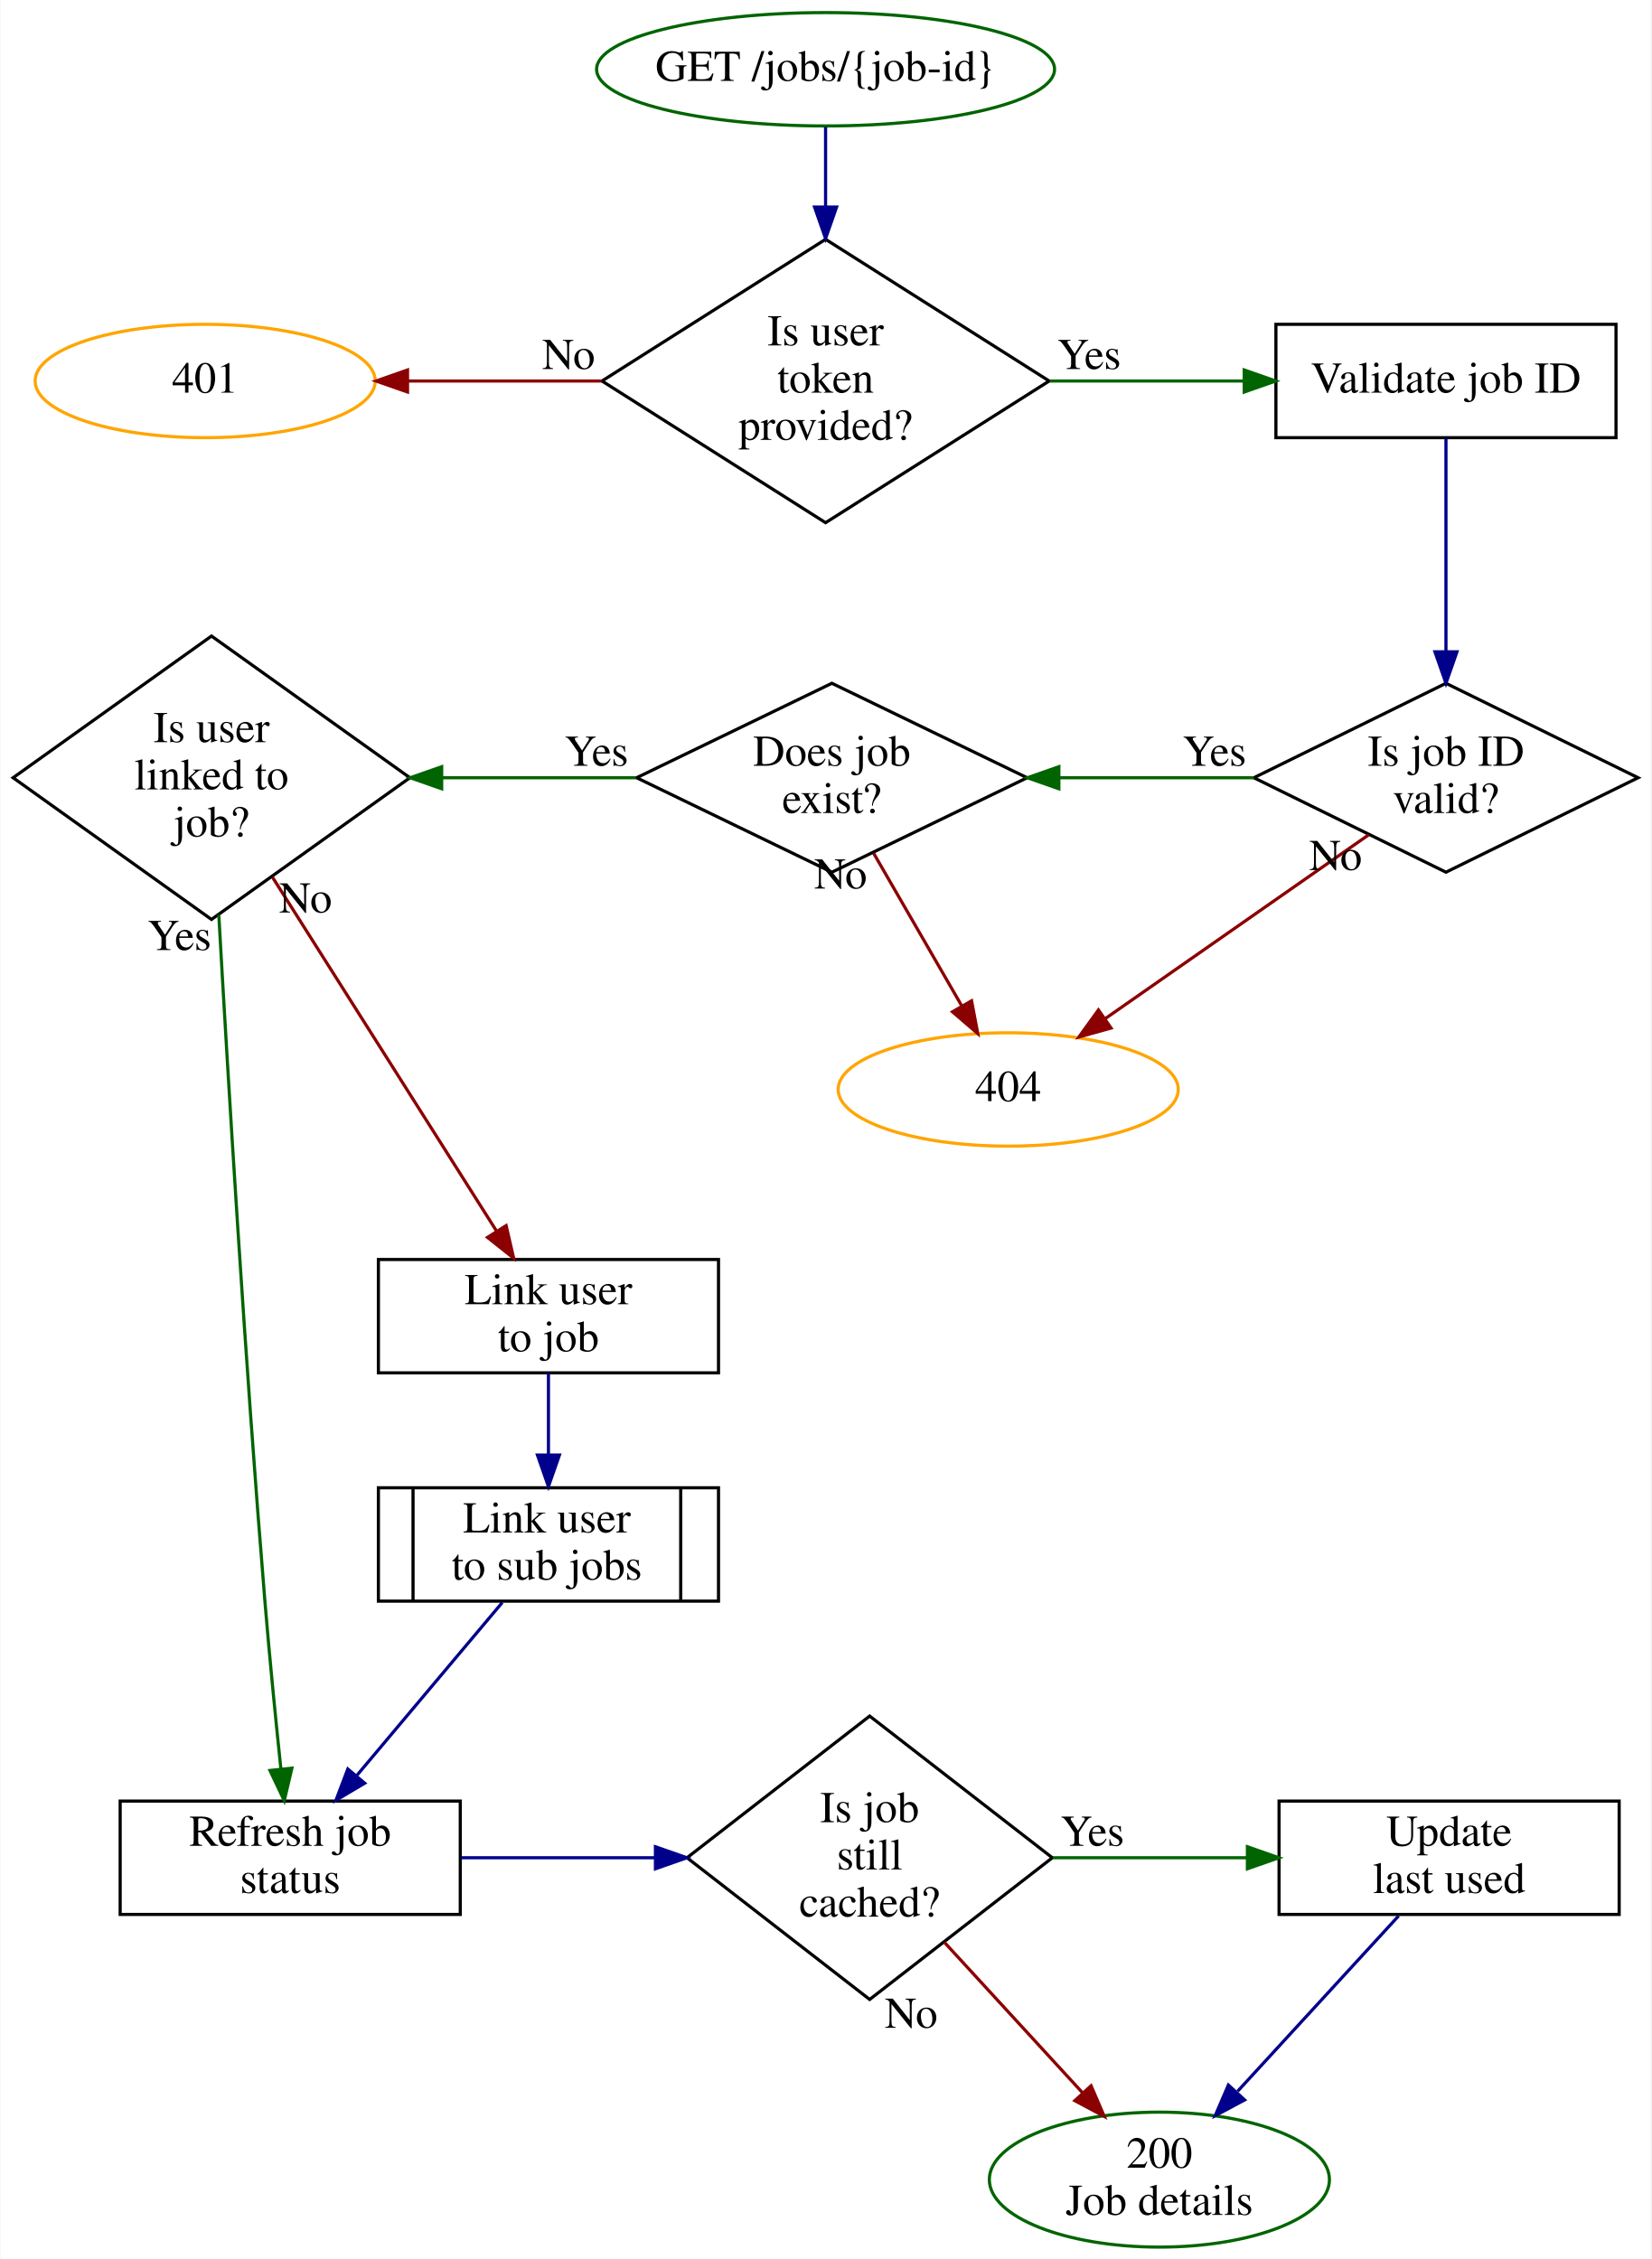
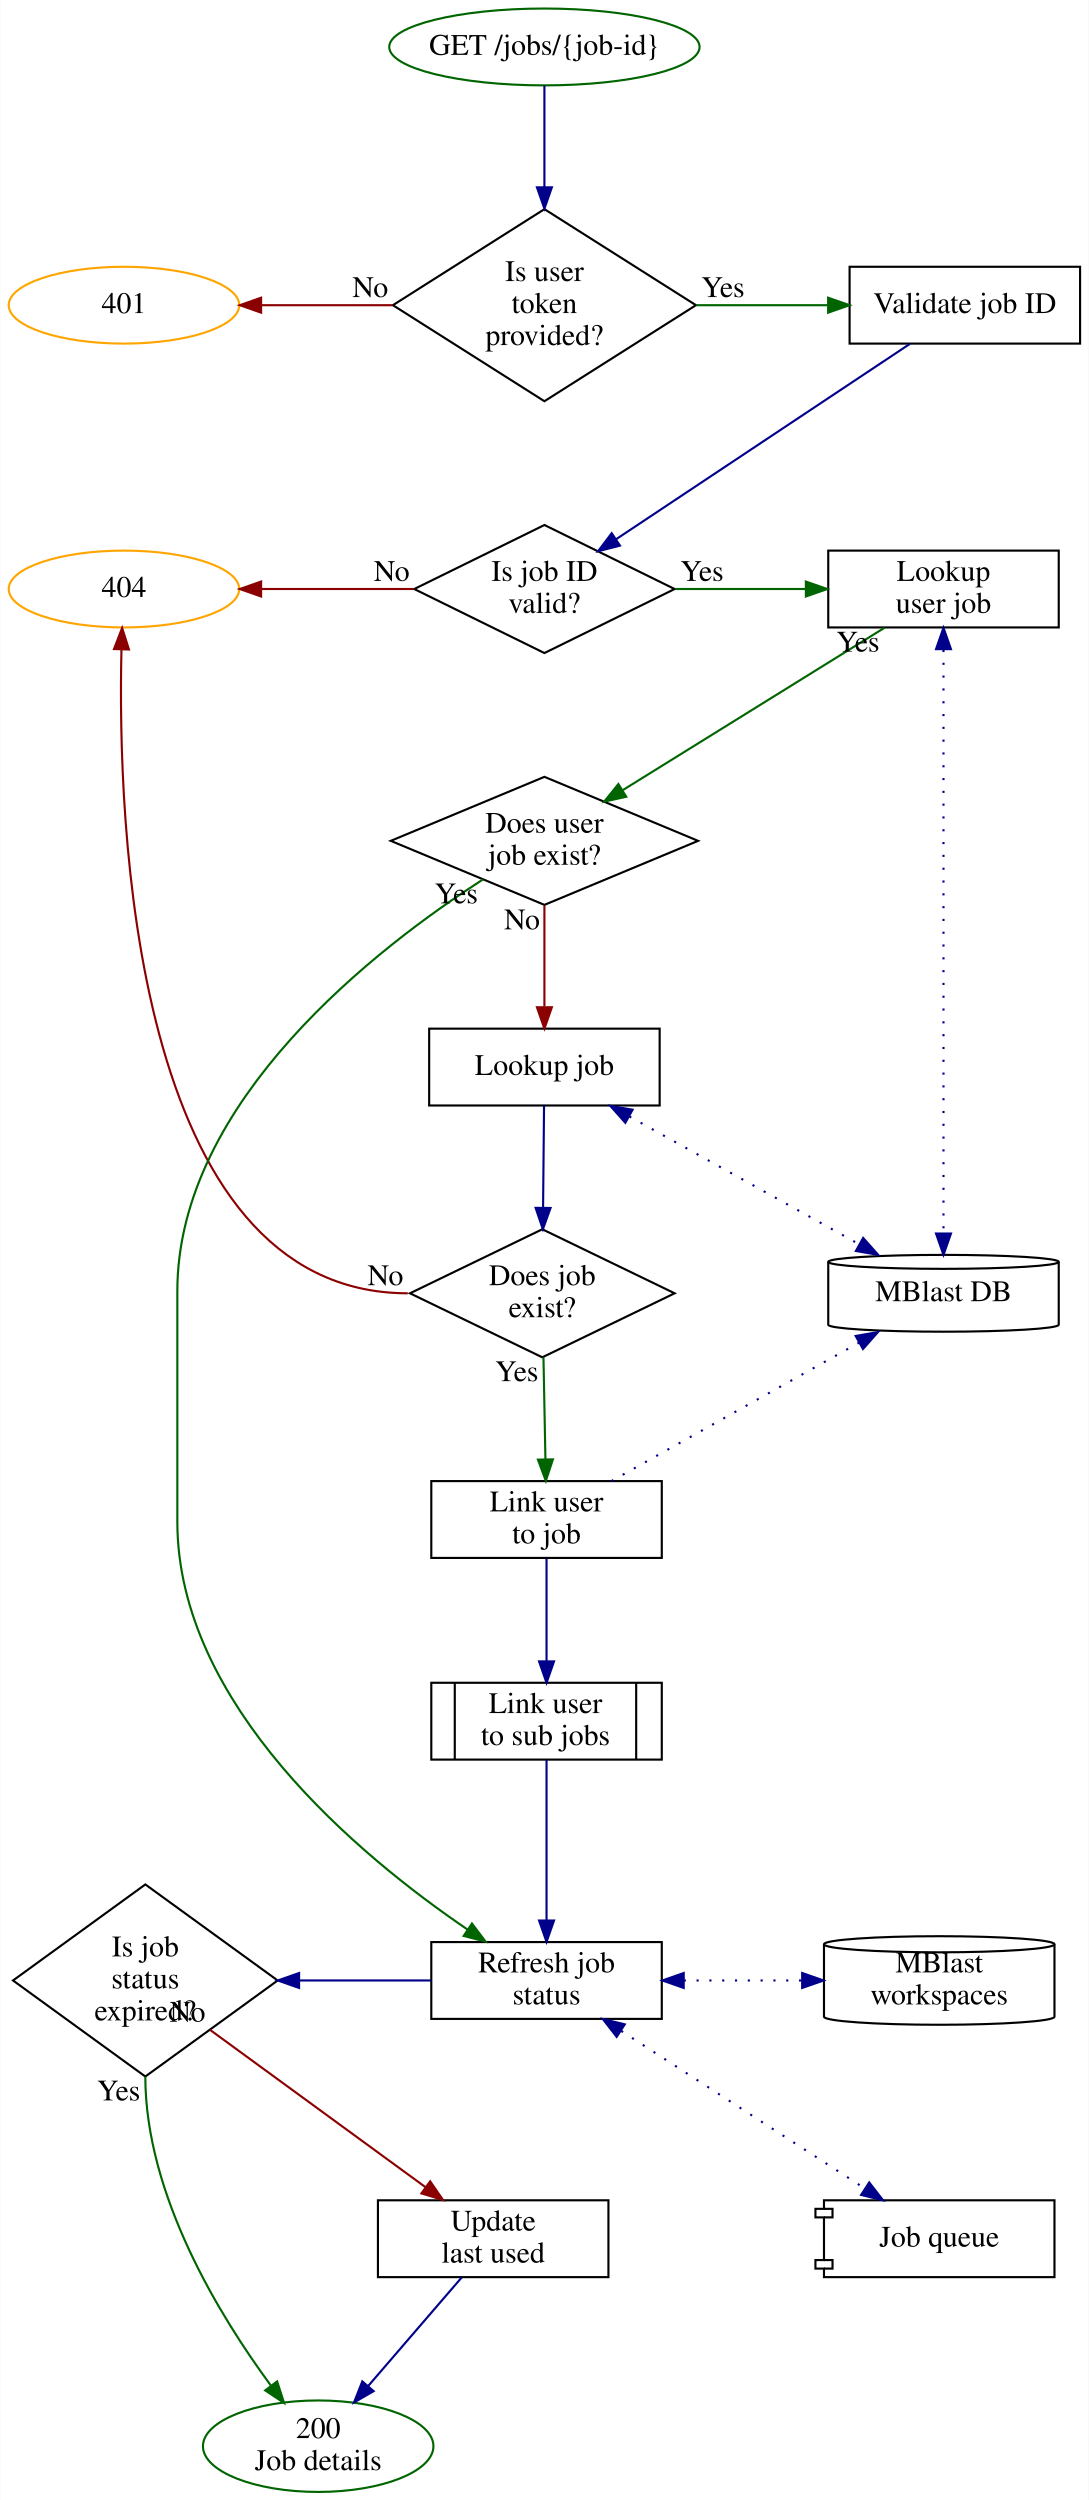
- <svg xmlns="http://www.w3.org/2000/svg" width="524pt" height="717pt" viewBox="0.00 0.00 524.00 717.43">
-   <g id="graph0" class="graph" transform="scale(1 1) rotate(0) translate(4 713.43)">
-     <polygon fill="white" stroke="transparent" points="-4,4 -4,-713.43 520,-713.43 520,4 -4,4" />
+ <svg xmlns="http://www.w3.org/2000/svg" width="510pt" height="1171pt" viewBox="0.00 0.00 510.00 1171.43">
+   <g id="graph0" class="graph" transform="scale(1 1) rotate(0) translate(4 1167.43)">
+     <polygon fill="white" stroke="transparent" points="-4,4 -4,-1167.43 506,-1167.43 506,4 -4,4" />
    <g id="node1" class="node">
-       <ellipse fill="none" stroke="orange" cx="61" cy="-592.43" rx="54" ry="18" />
-       <text text-anchor="middle" x="61" y="-588.73" font-family="Times,serif" font-size="14.00">401</text>
+       <ellipse fill="none" stroke="orange" cx="54" cy="-1024.43" rx="54" ry="18" />
+       <text text-anchor="middle" x="54" y="-1020.73" font-family="Times,serif" font-size="14.00">401</text>
+     </g>
+     <g id="node2" class="node">
+       <ellipse fill="none" stroke="orange" cx="54" cy="-891.43" rx="54" ry="18" />
+       <text text-anchor="middle" x="54" y="-887.73" font-family="Times,serif" font-size="14.00">404</text>
+     </g>
+     <g id="node8" class="node">
+       <polygon fill="none" stroke="black" points="251,-1069.43 180,-1024.43 251,-979.43 322,-1024.43 251,-1069.43" />
+       <text text-anchor="middle" x="251" y="-1035.73" font-family="Times,serif" font-size="14.00">Is user</text>
+       <text text-anchor="middle" x="251" y="-1020.73" font-family="Times,serif" font-size="14.00">token</text>
+       <text text-anchor="middle" x="251" y="-1005.73" font-family="Times,serif" font-size="14.00">provided?</text>
+     </g>
+     <g id="edge3" class="edge">
+       <path fill="none" stroke="darkred" d="M118.33,-1024.43C138.85,-1024.43 159.38,-1024.43 179.9,-1024.43" />
+       <polygon fill="darkred" stroke="darkred" points="118.25,-1020.93 108.25,-1024.43 118.25,-1027.93 118.25,-1020.93" />
+       <text text-anchor="middle" x="169.4" y="-1028.23" font-family="Times,serif" font-size="14.00">No</text>
+     </g>
+     <g id="node14" class="node">
+       <polygon fill="none" stroke="black" points="250,-591.43 188,-561.43 250,-531.43 312,-561.43 250,-591.43" />
+       <text text-anchor="middle" x="250" y="-565.23" font-family="Times,serif" font-size="14.00">Does job</text>
+       <text text-anchor="middle" x="250" y="-550.23" font-family="Times,serif" font-size="14.00">exist?</text>
+     </g>
+     <g id="edge14" class="edge">
+       <path fill="none" stroke="darkred" d="M52.82,-863.05C50.97,-784.07 57.26,-561.43 187,-561.43" />
+       <polygon fill="darkred" stroke="darkred" points="49.33,-863.31 53.13,-873.2 56.33,-863.1 49.33,-863.31" />
+       <text text-anchor="middle" x="176.5" y="-565.23" font-family="Times,serif" font-size="14.00">No</text>
+     </g>
+     <g id="node3" class="node">
+       <ellipse fill="none" stroke="darkgreen" cx="145" cy="-21.21" rx="54" ry="21.43" />
+       <text text-anchor="middle" x="145" y="-25.01" font-family="Times,serif" font-size="14.00">200</text>
+       <text text-anchor="middle" x="145" y="-10.01" font-family="Times,serif" font-size="14.00">Job details</text>
+     </g>
+     <g id="node4" class="node">
+       <path fill="none" stroke="black" d="M492,-576.15C492,-577.96 467.8,-579.43 438,-579.43 408.2,-579.43 384,-577.96 384,-576.15 384,-576.15 384,-546.7 384,-546.7 384,-544.89 408.2,-543.43 438,-543.43 467.8,-543.43 492,-544.89 492,-546.7 492,-546.7 492,-576.15 492,-576.15" />
+       <path fill="none" stroke="black" d="M492,-576.15C492,-574.35 467.8,-572.88 438,-572.88 408.2,-572.88 384,-574.35 384,-576.15" />
+       <text text-anchor="middle" x="438" y="-557.73" font-family="Times,serif" font-size="14.00">MBlast DB</text>
    </g>
    <g id="node5" class="node">
-       <polygon fill="none" stroke="black" points="258,-637.43 187,-592.43 258,-547.43 329,-592.43 258,-637.43" />
-       <text text-anchor="middle" x="258" y="-603.73" font-family="Times,serif" font-size="14.00">Is user</text>
-       <text text-anchor="middle" x="258" y="-588.73" font-family="Times,serif" font-size="14.00">token</text>
-       <text text-anchor="middle" x="258" y="-573.73" font-family="Times,serif" font-size="14.00">provided?</text>
-     </g>
-     <g id="edge3" class="edge">
-       <path fill="none" stroke="darkred" d="M125.33,-592.43C145.85,-592.43 166.38,-592.43 186.9,-592.43" />
-       <polygon fill="darkred" stroke="darkred" points="125.25,-588.93 115.25,-592.43 125.25,-595.93 125.25,-588.93" />
-       <text text-anchor="middle" x="176.4" y="-596.23" font-family="Times,serif" font-size="14.00">No</text>
-     </g>
-     <g id="node2" class="node">
-       <ellipse fill="none" stroke="orange" cx="316" cy="-367.43" rx="54" ry="18" />
-       <text text-anchor="middle" x="316" y="-363.73" font-family="Times,serif" font-size="14.00">404</text>
+       <path fill="none" stroke="black" d="M490,-256.4C490,-258.49 465.8,-260.18 436,-260.18 406.2,-260.18 382,-258.49 382,-256.4 382,-256.4 382,-222.45 382,-222.45 382,-220.37 406.2,-218.68 436,-218.68 465.8,-218.68 490,-220.37 490,-222.45 490,-222.45 490,-256.4 490,-256.4" />
+       <path fill="none" stroke="black" d="M490,-256.4C490,-254.32 465.8,-252.63 436,-252.63 406.2,-252.63 382,-254.32 382,-256.4" />
+       <text text-anchor="middle" x="436" y="-243.23" font-family="Times,serif" font-size="14.00">MBlast</text>
+       <text text-anchor="middle" x="436" y="-228.23" font-family="Times,serif" font-size="14.00">workspaces</text>
+     </g>
+     <g id="node6" class="node">
+       <polygon fill="none" stroke="black" points="490,-136.43 382,-136.43 382,-132.43 378,-132.43 378,-128.43 382,-128.43 382,-108.43 378,-108.43 378,-104.43 382,-104.43 382,-100.43 490,-100.43 490,-136.43" />
+       <polyline fill="none" stroke="black" points="382,-132.43 386,-132.43 386,-128.43 382,-128.43 " />
+       <polyline fill="none" stroke="black" points="382,-108.43 386,-108.43 386,-104.43 382,-104.43 " />
+       <text text-anchor="middle" x="436" y="-114.73" font-family="Times,serif" font-size="14.00">Job queue</text>
+     </g>
+     <g id="node7" class="node">
+       <ellipse fill="none" stroke="darkgreen" cx="251" cy="-1145.43" rx="72.71" ry="18" />
+       <text text-anchor="middle" x="251" y="-1141.73" font-family="Times,serif" font-size="14.00">GET /jobs/{job-id}</text>
+     </g>
+     <g id="edge1" class="edge">
+       <path fill="none" stroke="darkblue" d="M251,-1127.38C251,-1114.81 251,-1096.96 251,-1079.7" />
+       <polygon fill="darkblue" stroke="darkblue" points="254.5,-1079.66 251,-1069.66 247.5,-1079.66 254.5,-1079.66" />
+     </g>
+     <g id="node9" class="node">
+       <polygon fill="none" stroke="black" points="502,-1042.43 394,-1042.43 394,-1006.43 502,-1006.43 502,-1042.43" />
+       <text text-anchor="middle" x="448" y="-1020.73" font-family="Times,serif" font-size="14.00">Validate job ID</text>
+     </g>
+     <g id="edge2" class="edge">
+       <path fill="none" stroke="darkgreen" d="M322.18,-1024.43C342.74,-1024.43 363.29,-1024.43 383.85,-1024.43" />
+       <polygon fill="darkgreen" stroke="darkgreen" points="383.94,-1027.93 393.94,-1024.43 383.94,-1020.93 383.94,-1027.93" />
+       <text text-anchor="middle" x="334.68" y="-1028.23" font-family="Times,serif" font-size="14.00">Yes</text>
+     </g>
+     <g id="node10" class="node">
+       <polygon fill="none" stroke="black" points="251,-921.43 190,-891.43 251,-861.43 312,-891.43 251,-921.43" />
+       <text text-anchor="middle" x="251" y="-895.23" font-family="Times,serif" font-size="14.00">Is job ID</text>
+       <text text-anchor="middle" x="251" y="-880.23" font-family="Times,serif" font-size="14.00">valid?</text>
+     </g>
+     <g id="edge4" class="edge">
+       <path fill="none" stroke="darkblue" d="M422.25,-1006.3C386.95,-982.83 323.5,-940.64 284.54,-914.73" />
+       <polygon fill="darkblue" stroke="darkblue" points="286.4,-911.77 276.14,-909.14 282.53,-917.59 286.4,-911.77" />
+     </g>
+     <g id="edge6" class="edge">
+       <path fill="none" stroke="darkred" d="M189.94,-891.43C166.12,-891.43 142.29,-891.43 118.46,-891.43" />
+       <polygon fill="darkred" stroke="darkred" points="118.25,-887.93 108.25,-891.43 118.25,-894.93 118.25,-887.93" />
+       <text text-anchor="middle" x="179.44" y="-895.23" font-family="Times,serif" font-size="14.00">No</text>
    </g>
    <g id="node11" class="node">
-       <polygon fill="none" stroke="black" points="224,-313.43 116,-313.43 116,-277.43 224,-277.43 224,-313.43" />
-       <text text-anchor="middle" x="170" y="-299.23" font-family="Times,serif" font-size="14.00">Link user</text>
-       <text text-anchor="middle" x="170" y="-284.23" font-family="Times,serif" font-size="14.00">to job</text>
-     </g>
-     <g id="node3" class="node">
-       <ellipse fill="none" stroke="darkgreen" cx="364" cy="-21.21" rx="54" ry="21.43" />
-       <text text-anchor="middle" x="364" y="-25.01" font-family="Times,serif" font-size="14.00">200</text>
-       <text text-anchor="middle" x="364" y="-10.01" font-family="Times,serif" font-size="14.00">Job details</text>
-     </g>
-     <g id="node4" class="node">
-       <ellipse fill="none" stroke="darkgreen" cx="258" cy="-691.43" rx="72.71" ry="18" />
-       <text text-anchor="middle" x="258" y="-687.73" font-family="Times,serif" font-size="14.00">GET /jobs/{job-id}</text>
-     </g>
-     <g id="edge1" class="edge">
-       <path fill="none" stroke="darkblue" d="M258,-673.08C258,-665.8 258,-656.89 258,-647.7" />
-       <polygon fill="darkblue" stroke="darkblue" points="261.5,-647.68 258,-637.68 254.5,-647.68 261.5,-647.68" />
-     </g>
-     <g id="node6" class="node">
-       <polygon fill="none" stroke="black" points="509,-610.43 401,-610.43 401,-574.43 509,-574.43 509,-610.43" />
-       <text text-anchor="middle" x="455" y="-588.73" font-family="Times,serif" font-size="14.00">Validate job ID</text>
-     </g>
-     <g id="edge2" class="edge">
-       <path fill="none" stroke="darkgreen" d="M329.18,-592.43C349.74,-592.43 370.29,-592.43 390.85,-592.43" />
-       <polygon fill="darkgreen" stroke="darkgreen" points="390.94,-595.93 400.94,-592.43 390.94,-588.93 390.94,-595.93" />
-       <text text-anchor="middle" x="341.68" y="-596.23" font-family="Times,serif" font-size="14.00">Yes</text>
-     </g>
-     <g id="node7" class="node">
-       <polygon fill="none" stroke="black" points="455,-496.43 394,-466.43 455,-436.43 516,-466.43 455,-496.43" />
-       <text text-anchor="middle" x="455" y="-470.23" font-family="Times,serif" font-size="14.00">Is job ID</text>
-       <text text-anchor="middle" x="455" y="-455.23" font-family="Times,serif" font-size="14.00">valid?</text>
-     </g>
-     <g id="edge4" class="edge">
-       <path fill="none" stroke="darkblue" d="M455,-574.18C455,-556.76 455,-529.23 455,-506.49" />
-       <polygon fill="darkblue" stroke="darkblue" points="458.5,-506.43 455,-496.43 451.5,-506.43 458.5,-506.43" />
-     </g>
-     <g id="edge6" class="edge">
-       <path fill="none" stroke="darkred" d="M430.47,-448.31C407.18,-432.06 372.1,-407.57 346.91,-390" />
-       <polygon fill="darkred" stroke="darkred" points="348.65,-386.94 338.45,-384.09 344.65,-392.68 348.65,-386.94" />
-       <text text-anchor="middle" x="419.97" y="-437.11" font-family="Times,serif" font-size="14.00">No</text>
-     </g>
-     <g id="node8" class="node">
-       <polygon fill="none" stroke="black" points="260,-496.43 198,-466.43 260,-436.43 322,-466.43 260,-496.43" />
-       <text text-anchor="middle" x="260" y="-470.23" font-family="Times,serif" font-size="14.00">Does job</text>
-       <text text-anchor="middle" x="260" y="-455.23" font-family="Times,serif" font-size="14.00">exist?</text>
+       <polygon fill="none" stroke="black" points="492,-909.43 384,-909.43 384,-873.43 492,-873.43 492,-909.43" />
+       <text text-anchor="middle" x="438" y="-895.23" font-family="Times,serif" font-size="14.00">Lookup</text>
+       <text text-anchor="middle" x="438" y="-880.23" font-family="Times,serif" font-size="14.00">user job</text>
+     </g>
+     <g id="edge5" class="edge">
+       <path fill="none" stroke="darkgreen" d="M312.36,-891.43C332.74,-891.43 353.13,-891.43 373.52,-891.43" />
+       <polygon fill="darkgreen" stroke="darkgreen" points="373.52,-894.93 383.52,-891.43 373.52,-887.93 373.52,-894.93" />
+       <text text-anchor="middle" x="324.86" y="-895.23" font-family="Times,serif" font-size="14.00">Yes</text>
+     </g>
+     <g id="node13" class="node">
+       <polygon fill="none" stroke="black" points="251,-803.43 179,-773.43 251,-743.43 323,-773.43 251,-803.43" />
+       <text text-anchor="middle" x="251" y="-777.23" font-family="Times,serif" font-size="14.00">Does user</text>
+       <text text-anchor="middle" x="251" y="-762.23" font-family="Times,serif" font-size="14.00">job exist?</text>
    </g>
    <g id="edge8" class="edge">
-       <path fill="none" stroke="darkred" d="M273.27,-442.44C281.68,-427.87 292.57,-409.01 301.25,-393.97" />
-       <polygon fill="darkred" stroke="darkred" points="304.36,-395.59 306.33,-385.18 298.3,-392.09 304.36,-395.59" />
-       <text text-anchor="middle" x="262.77" y="-431.24" font-family="Times,serif" font-size="14.00">No</text>
-     </g>
-     <g id="edge5" class="edge">
-       <path fill="none" stroke="darkgreen" d="M332.19,-466.43C352.79,-466.43 373.39,-466.43 393.99,-466.43" />
-       <polygon fill="darkgreen" stroke="darkgreen" points="332.08,-462.93 322.08,-466.43 332.08,-469.93 332.08,-462.93" />
-       <text text-anchor="middle" x="381.49" y="-470.23" font-family="Times,serif" font-size="14.00">Yes</text>
-     </g>
-     <g id="node9" class="node">
-       <polygon fill="none" stroke="black" points="63,-511.43 0,-466.43 63,-421.43 126,-466.43 63,-511.43" />
-       <text text-anchor="middle" x="63" y="-477.73" font-family="Times,serif" font-size="14.00">Is user</text>
-       <text text-anchor="middle" x="63" y="-462.73" font-family="Times,serif" font-size="14.00">linked to</text>
-       <text text-anchor="middle" x="63" y="-447.73" font-family="Times,serif" font-size="14.00">job?</text>
+       <path fill="none" stroke="darkblue" stroke-dasharray="1,5" d="M438,-862.88C438,-800.9 438,-651.08 438,-589.52" />
+       <polygon fill="darkblue" stroke="darkblue" points="434.5,-863.25 438,-873.25 441.5,-863.25 434.5,-863.25" />
+       <polygon fill="darkblue" stroke="darkblue" points="441.5,-589.43 438,-579.43 434.5,-589.43 441.5,-589.43" />
    </g>
    <g id="edge7" class="edge">
-       <path fill="none" stroke="darkgreen" d="M136.18,-466.43C156.7,-466.43 177.23,-466.43 197.76,-466.43" />
-       <polygon fill="darkgreen" stroke="darkgreen" points="136.1,-462.93 126.1,-466.43 136.1,-469.93 136.1,-462.93" />
-       <text text-anchor="middle" x="185.26" y="-470.23" font-family="Times,serif" font-size="14.00">Yes</text>
-     </g>
-     <g id="node10" class="node">
-       <polygon fill="none" stroke="black" points="142,-141.43 34,-141.43 34,-105.43 142,-105.43 142,-141.43" />
-       <text text-anchor="middle" x="88" y="-127.23" font-family="Times,serif" font-size="14.00">Refresh job</text>
-       <text text-anchor="middle" x="88" y="-112.23" font-family="Times,serif" font-size="14.00">status</text>
+       <path fill="none" stroke="darkgreen" d="M410.41,-873.31C377.91,-853.15 323.79,-819.58 287.76,-797.23" />
+       <polygon fill="darkgreen" stroke="darkgreen" points="289.35,-794.1 279.01,-791.8 285.66,-800.05 289.35,-794.1" />
+       <text text-anchor="middle" x="397.91" y="-862.11" font-family="Times,serif" font-size="14.00">Yes</text>
+     </g>
+     <g id="node12" class="node">
+       <polygon fill="none" stroke="black" points="305,-685.43 197,-685.43 197,-649.43 305,-649.43 305,-685.43" />
+       <text text-anchor="middle" x="251" y="-663.73" font-family="Times,serif" font-size="14.00">Lookup job</text>
+     </g>
+     <g id="edge12" class="edge">
+       <path fill="none" stroke="darkblue" stroke-dasharray="1,5" d="M290.84,-644.27C322.56,-626.63 366.74,-602.06 398.4,-584.45" />
+       <polygon fill="darkblue" stroke="darkblue" points="288.92,-641.33 281.88,-649.25 292.32,-647.45 288.92,-641.33" />
+       <polygon fill="darkblue" stroke="darkblue" points="400.35,-587.37 407.39,-579.45 396.95,-581.25 400.35,-587.37" />
+     </g>
+     <g id="edge11" class="edge">
+       <path fill="none" stroke="darkblue" d="M250.83,-649.25C250.71,-636.38 250.54,-618.24 250.38,-601.86" />
+       <polygon fill="darkblue" stroke="darkblue" points="253.87,-601.4 250.28,-591.43 246.88,-601.46 253.87,-601.4" />
+     </g>
+     <g id="edge10" class="edge">
+       <path fill="none" stroke="darkred" d="M251,-743.18C251,-728.34 251,-710.42 251,-695.84" />
+       <polygon fill="darkred" stroke="darkred" points="254.5,-695.46 251,-685.46 247.5,-695.46 254.5,-695.46" />
+       <text text-anchor="middle" x="240.5" y="-731.98" font-family="Times,serif" font-size="14.00">No</text>
+     </g>
+     <g id="node15" class="node">
+       <polygon fill="none" stroke="black" points="306,-257.43 198,-257.43 198,-221.43 306,-221.43 306,-257.43" />
+       <text text-anchor="middle" x="252" y="-243.23" font-family="Times,serif" font-size="14.00">Refresh job</text>
+       <text text-anchor="middle" x="252" y="-228.23" font-family="Times,serif" font-size="14.00">status</text>
    </g>
    <g id="edge9" class="edge">
-       <path fill="none" stroke="darkgreen" d="M65.32,-422.9C68.24,-371.21 73.65,-281.36 80,-204.43 81.46,-186.79 83.43,-167.01 85.05,-151.53" />
-       <polygon fill="darkgreen" stroke="darkgreen" points="88.54,-151.89 86.11,-141.58 81.57,-151.15 88.54,-151.89" />
-       <text text-anchor="middle" x="52.82" y="-411.7" font-family="Times,serif" font-size="14.00">Yes</text>
-     </g>
-     <g id="edge10" class="edge">
-       <path fill="none" stroke="darkred" d="M82.38,-434.82C102.68,-402.75 134.24,-352.91 153.42,-322.61" />
-       <polygon fill="darkred" stroke="darkred" points="156.56,-324.19 158.95,-313.87 150.65,-320.45 156.56,-324.19" />
-       <text text-anchor="middle" x="92.88" y="-423.62" font-family="Times,serif" font-size="14.00">No</text>
-     </g>
-     <g id="node13" class="node">
-       <polygon fill="none" stroke="black" points="272,-168.43 214,-123.43 272,-78.43 330,-123.43 272,-168.43" />
-       <text text-anchor="middle" x="272" y="-134.73" font-family="Times,serif" font-size="14.00">Is job</text>
-       <text text-anchor="middle" x="272" y="-119.73" font-family="Times,serif" font-size="14.00">still</text>
-       <text text-anchor="middle" x="272" y="-104.73" font-family="Times,serif" font-size="14.00">cached?</text>
+       <path fill="none" stroke="darkgreen" d="M222.21,-755.36C173.25,-723.89 79,-651.73 79,-562.43 79,-562.43 79,-562.43 79,-454.43 79,-368.62 164.16,-297.88 214.98,-263.3" />
+       <polygon fill="darkgreen" stroke="darkgreen" points="217.05,-266.12 223.43,-257.66 213.17,-260.3 217.05,-266.12" />
+       <text text-anchor="middle" x="209.71" y="-744.16" font-family="Times,serif" font-size="14.00">Yes</text>
+     </g>
+     <g id="node16" class="node">
+       <polygon fill="none" stroke="black" points="306,-473.43 198,-473.43 198,-437.43 306,-437.43 306,-473.43" />
+       <text text-anchor="middle" x="252" y="-459.23" font-family="Times,serif" font-size="14.00">Link user</text>
+       <text text-anchor="middle" x="252" y="-444.23" font-family="Times,serif" font-size="14.00">to job</text>
    </g>
    <g id="edge13" class="edge">
-       <path fill="none" stroke="darkblue" d="M142.27,-123.43C162.81,-123.43 183.35,-123.43 203.89,-123.43" />
-       <polygon fill="darkblue" stroke="darkblue" points="203.97,-126.93 213.97,-123.43 203.97,-119.93 203.97,-126.93" />
-     </g>
-     <g id="node12" class="node">
-       <polygon fill="none" stroke="black" points="116,-204.93 116,-240.93 224,-240.93 224,-204.93 116,-204.93" />
-       <text text-anchor="middle" x="121.5" y="-219.23" font-family="Times,serif" font-size="14.00"> </text>
-       <polyline fill="none" stroke="black" points="127,-204.93 127,-240.93 " />
-       <text text-anchor="middle" x="169.5" y="-226.73" font-family="Times,serif" font-size="14.00">Link user</text>
-       <text text-anchor="middle" x="169.5" y="-211.73" font-family="Times,serif" font-size="14.00">to sub jobs</text>
-       <polyline fill="none" stroke="black" points="212,-204.93 212,-240.93 " />
-       <text text-anchor="middle" x="218" y="-219.23" font-family="Times,serif" font-size="14.00"> </text>
-     </g>
-     <g id="edge11" class="edge">
-       <path fill="none" stroke="darkblue" d="M170,-277.36C170,-269.6 170,-260.21 170,-251.49" />
-       <polygon fill="darkblue" stroke="darkblue" points="173.5,-251.33 170,-241.33 166.5,-251.33 173.5,-251.33" />
-     </g>
-     <g id="edge12" class="edge">
-       <path fill="none" stroke="darkblue" d="M155.34,-204.5C142.51,-189.24 123.72,-166.9 109.25,-149.69" />
-       <polygon fill="darkblue" stroke="darkblue" points="111.65,-147.11 102.53,-141.71 106.29,-151.61 111.65,-147.11" />
+       <path fill="none" stroke="darkgreen" d="M250.56,-531.46C250.85,-516.46 251.2,-498.27 251.48,-483.55" />
+       <polygon fill="darkgreen" stroke="darkgreen" points="254.98,-483.61 251.67,-473.55 247.98,-483.48 254.98,-483.61" />
+       <text text-anchor="middle" x="238.06" y="-520.26" font-family="Times,serif" font-size="14.00">Yes</text>
+     </g>
+     <g id="edge20" class="edge">
+       <path fill="none" stroke="darkblue" stroke-dasharray="1,5" d="M316.29,-239.43C334.71,-239.43 353.13,-239.43 371.54,-239.43" />
+       <polygon fill="darkblue" stroke="darkblue" points="316.27,-235.93 306.27,-239.43 316.27,-242.93 316.27,-235.93" />
+       <polygon fill="darkblue" stroke="darkblue" points="371.78,-242.93 381.78,-239.43 371.78,-235.93 371.78,-242.93" />
+     </g>
+     <g id="edge19" class="edge">
+       <path fill="none" stroke="darkblue" stroke-dasharray="1,5" d="M287.02,-215.78C319.7,-194.64 368.2,-163.27 400.91,-142.12" />
+       <polygon fill="darkblue" stroke="darkblue" points="284.86,-213.01 278.36,-221.38 288.66,-218.88 284.86,-213.01" />
+       <polygon fill="darkblue" stroke="darkblue" points="403.19,-144.81 409.69,-136.44 399.39,-138.94 403.19,-144.81" />
+     </g>
+     <g id="node19" class="node">
+       <polygon fill="none" stroke="black" points="281,-136.43 173,-136.43 173,-100.43 281,-100.43 281,-136.43" />
+       <text text-anchor="middle" x="227" y="-122.23" font-family="Times,serif" font-size="14.00">Update</text>
+       <text text-anchor="middle" x="227" y="-107.23" font-family="Times,serif" font-size="14.00">last used</text>
+     </g>
+     <g id="edge16" class="edge">
+       <path fill="none" stroke="darkblue" stroke-dasharray="1,5" d="M282.45,-473.45C314.08,-491.14 363.71,-518.89 398.37,-538.27" />
+       <polygon fill="darkblue" stroke="darkblue" points="396.85,-541.43 407.29,-543.25 400.27,-535.32 396.85,-541.43" />
+     </g>
+     <g id="node17" class="node">
+       <polygon fill="none" stroke="black" points="198,-342.93 198,-378.93 306,-378.93 306,-342.93 198,-342.93" />
+       <text text-anchor="middle" x="203.5" y="-357.23" font-family="Times,serif" font-size="14.00"> </text>
+       <polyline fill="none" stroke="black" points="209,-342.93 209,-378.93 " />
+       <text text-anchor="middle" x="251.5" y="-364.73" font-family="Times,serif" font-size="14.00">Link user</text>
+       <text text-anchor="middle" x="251.5" y="-349.73" font-family="Times,serif" font-size="14.00">to sub jobs</text>
+       <polyline fill="none" stroke="black" points="294,-342.93 294,-378.93 " />
+       <text text-anchor="middle" x="300" y="-357.23" font-family="Times,serif" font-size="14.00"> </text>
    </g>
    <g id="edge15" class="edge">
-       <path fill="none" stroke="darkred" d="M295.69,-96.62C309.2,-81.9 326.1,-63.5 339.71,-48.67" />
-       <polygon fill="darkred" stroke="darkred" points="342.31,-51.02 346.49,-41.29 337.15,-46.29 342.31,-51.02" />
-       <text text-anchor="middle" x="285.19" y="-69.42" font-family="Times,serif" font-size="14.00">No</text>
-     </g>
-     <g id="node14" class="node">
-       <polygon fill="none" stroke="black" points="510,-141.43 402,-141.43 402,-105.43 510,-105.43 510,-141.43" />
-       <text text-anchor="middle" x="456" y="-127.23" font-family="Times,serif" font-size="14.00">Update</text>
-       <text text-anchor="middle" x="456" y="-112.23" font-family="Times,serif" font-size="14.00">last used</text>
-     </g>
-     <g id="edge14" class="edge">
-       <path fill="none" stroke="darkgreen" d="M330.22,-123.43C350.77,-123.43 371.32,-123.43 391.87,-123.43" />
-       <polygon fill="darkgreen" stroke="darkgreen" points="391.95,-126.93 401.95,-123.43 391.95,-119.93 391.95,-126.93" />
-       <text text-anchor="middle" x="342.72" y="-127.23" font-family="Times,serif" font-size="14.00">Yes</text>
-     </g>
-     <g id="edge16" class="edge">
-       <path fill="none" stroke="darkblue" d="M439.97,-104.97C425.87,-89.6 405.1,-66.98 388.84,-49.27" />
-       <polygon fill="darkblue" stroke="darkblue" points="391.07,-46.52 381.72,-41.52 385.91,-51.25 391.07,-46.52" />
+       <path fill="none" stroke="darkblue" d="M252,-437.03C252,-423.51 252,-404.51 252,-389" />
+       <polygon fill="darkblue" stroke="darkblue" points="255.5,-388.93 252,-378.93 248.5,-388.93 255.5,-388.93" />
+     </g>
+     <g id="edge17" class="edge">
+       <path fill="none" stroke="darkblue" d="M252,-342.8C252,-323.19 252,-290.8 252,-267.7" />
+       <polygon fill="darkblue" stroke="darkblue" points="255.5,-267.52 252,-257.52 248.5,-267.52 255.5,-267.52" />
+     </g>
+     <g id="node18" class="node">
+       <polygon fill="none" stroke="black" points="64,-284.43 2,-239.43 64,-194.43 126,-239.43 64,-284.43" />
+       <text text-anchor="middle" x="64" y="-250.73" font-family="Times,serif" font-size="14.00">Is job</text>
+       <text text-anchor="middle" x="64" y="-235.73" font-family="Times,serif" font-size="14.00">status</text>
+       <text text-anchor="middle" x="64" y="-220.73" font-family="Times,serif" font-size="14.00">expired?</text>
+     </g>
+     <g id="edge22" class="edge">
+       <path fill="none" stroke="darkgreen" d="M64,-194.43C64,-138.92 98.88,-82.11 122.86,-49.6" />
+       <polygon fill="darkgreen" stroke="darkgreen" points="125.76,-51.57 129,-41.49 120.17,-47.35 125.76,-51.57" />
+       <text text-anchor="middle" x="51.5" y="-183.23" font-family="Times,serif" font-size="14.00">Yes</text>
+     </g>
+     <g id="edge18" class="edge">
+       <path fill="none" stroke="darkblue" d="M136.16,-239.43C156.73,-239.43 177.31,-239.43 197.88,-239.43" />
+       <polygon fill="darkblue" stroke="darkblue" points="136.05,-235.93 126.05,-239.43 136.05,-242.93 136.05,-235.93" />
+     </g>
+     <g id="edge21" class="edge">
+       <path fill="none" stroke="darkred" d="M94.28,-216.32C123.02,-195.34 166.05,-163.92 195.27,-142.59" />
+       <polygon fill="darkred" stroke="darkred" points="197.47,-145.32 203.49,-136.59 193.35,-139.66 197.47,-145.32" />
+       <text text-anchor="middle" x="83.78" y="-220.12" font-family="Times,serif" font-size="14.00">No</text>
+     </g>
+     <g id="edge23" class="edge">
+       <path fill="none" stroke="darkblue" d="M212.34,-100.4C200.15,-86.25 182.56,-65.83 168.42,-49.41" />
+       <polygon fill="darkblue" stroke="darkblue" points="170.97,-47.01 161.79,-41.71 165.67,-51.58 170.97,-47.01" />
    </g>
  </g>
</svg>
